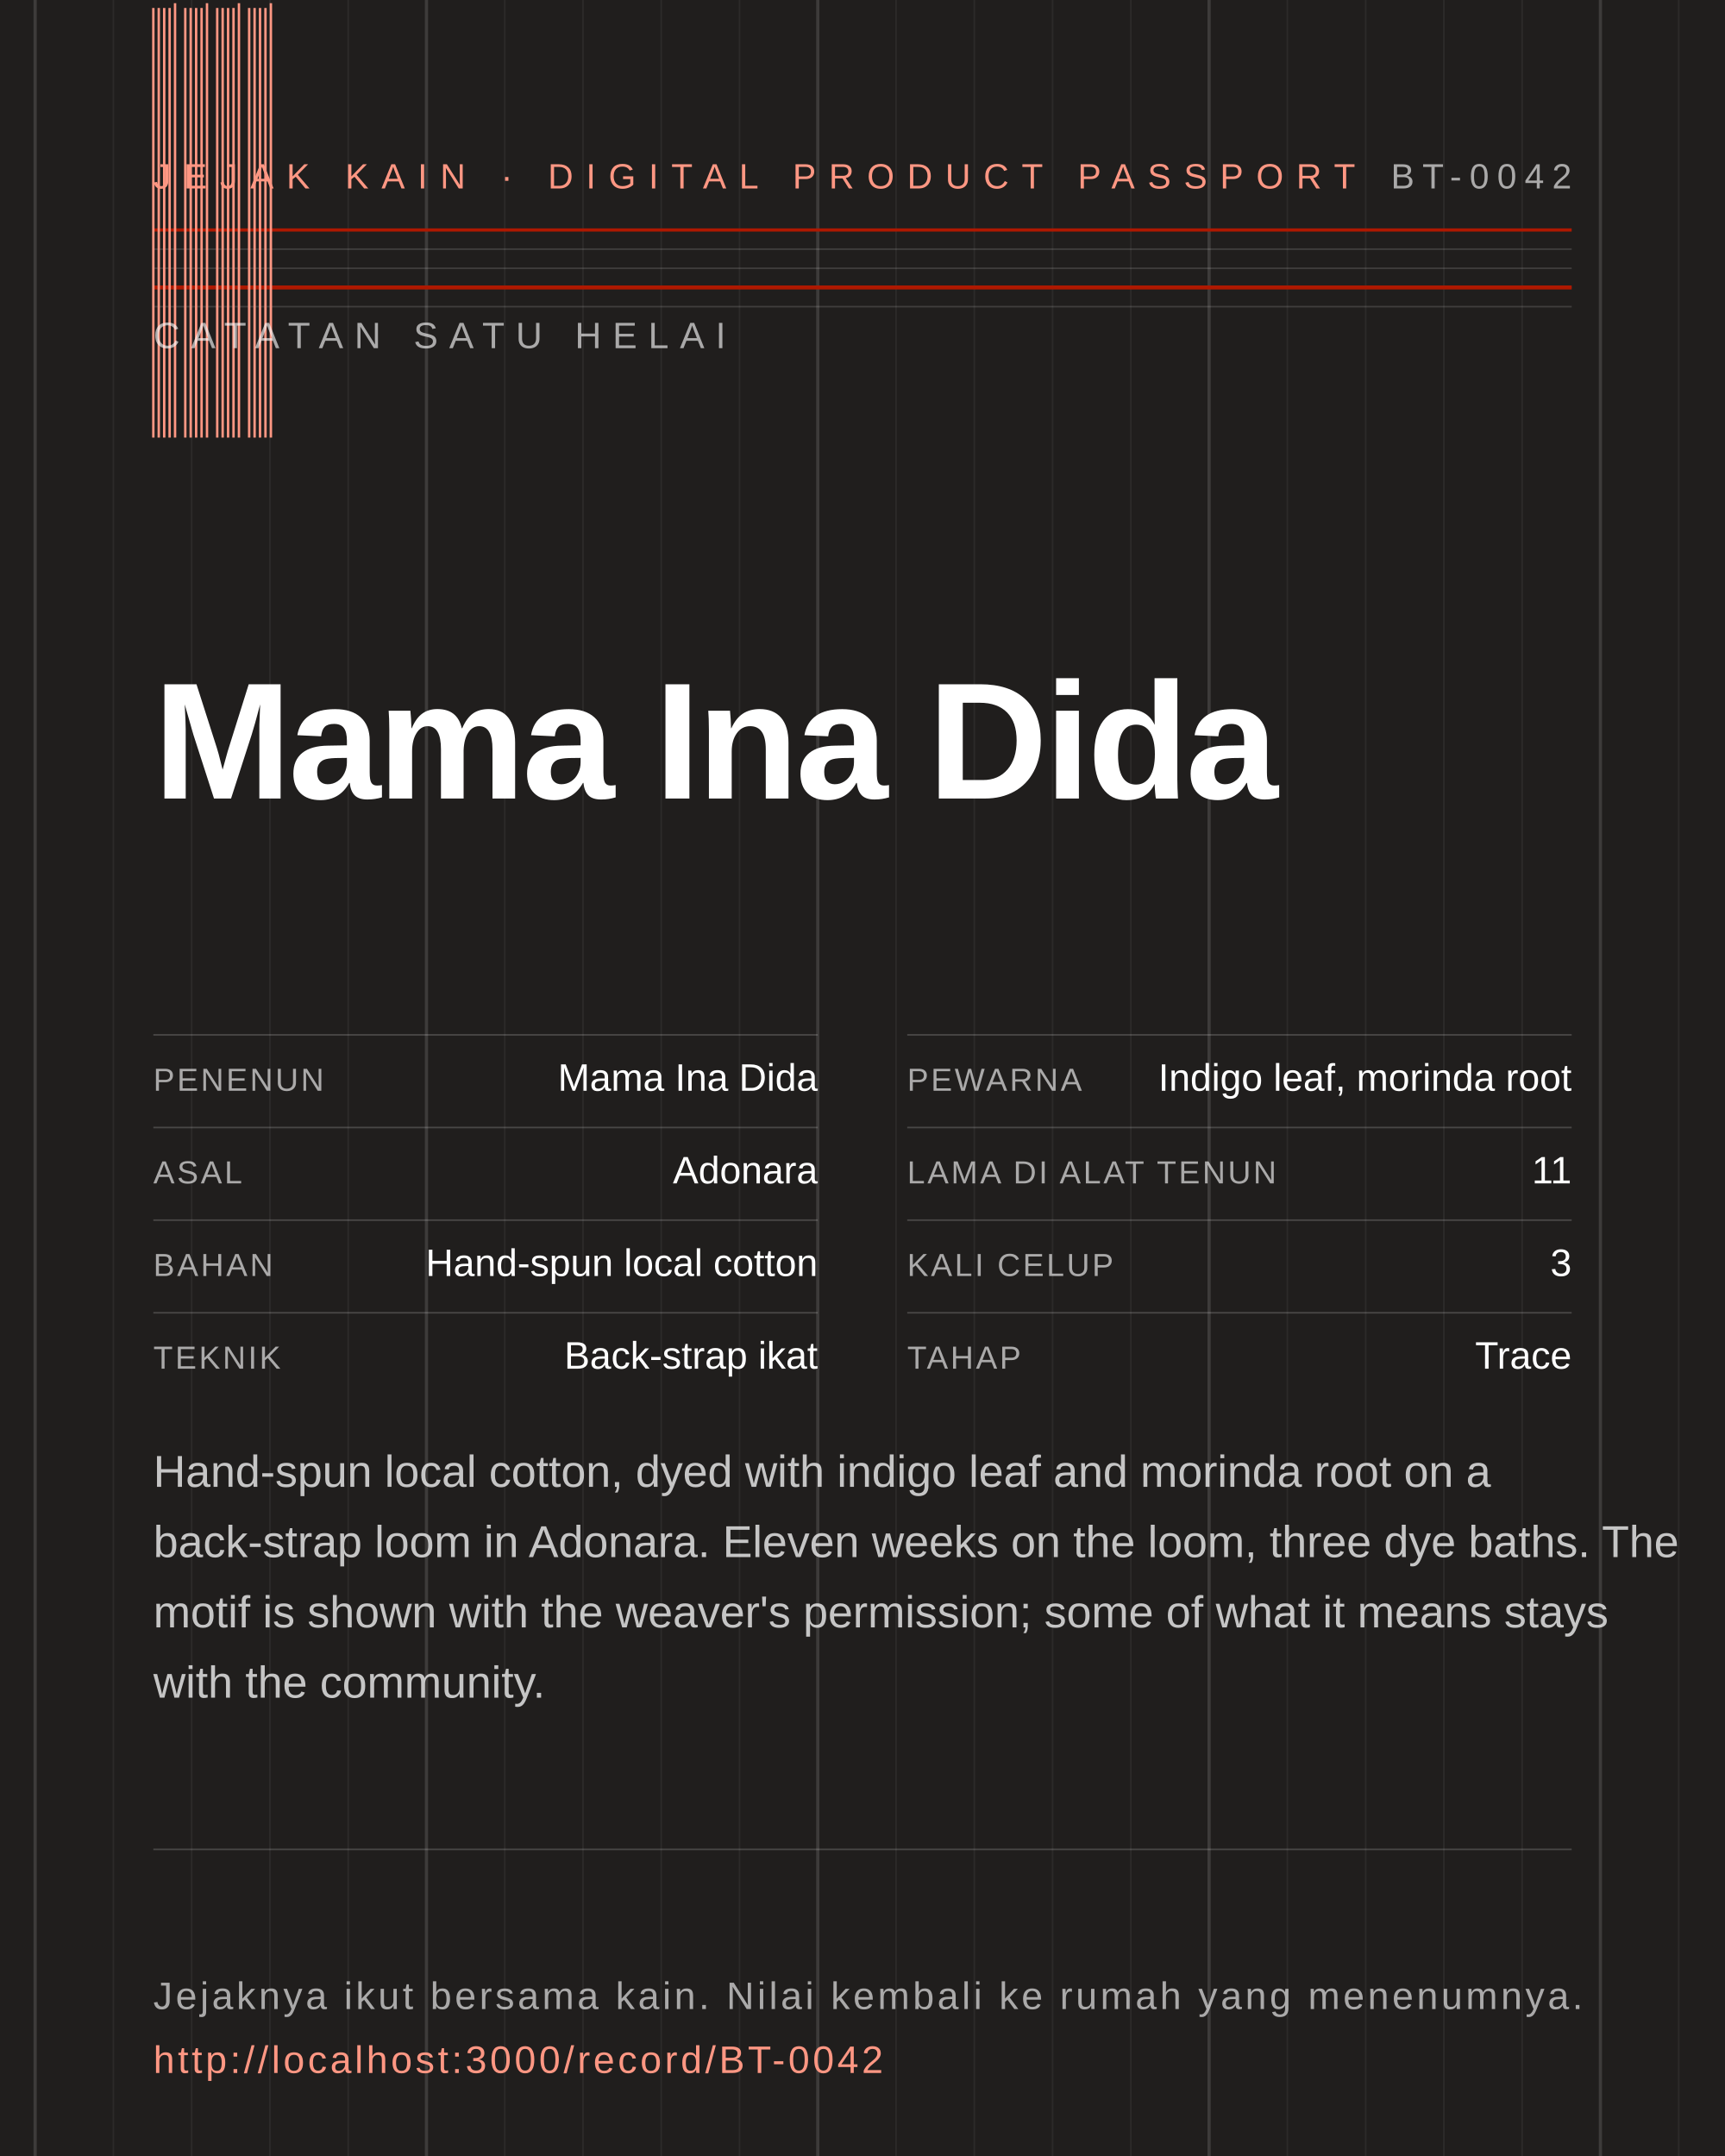
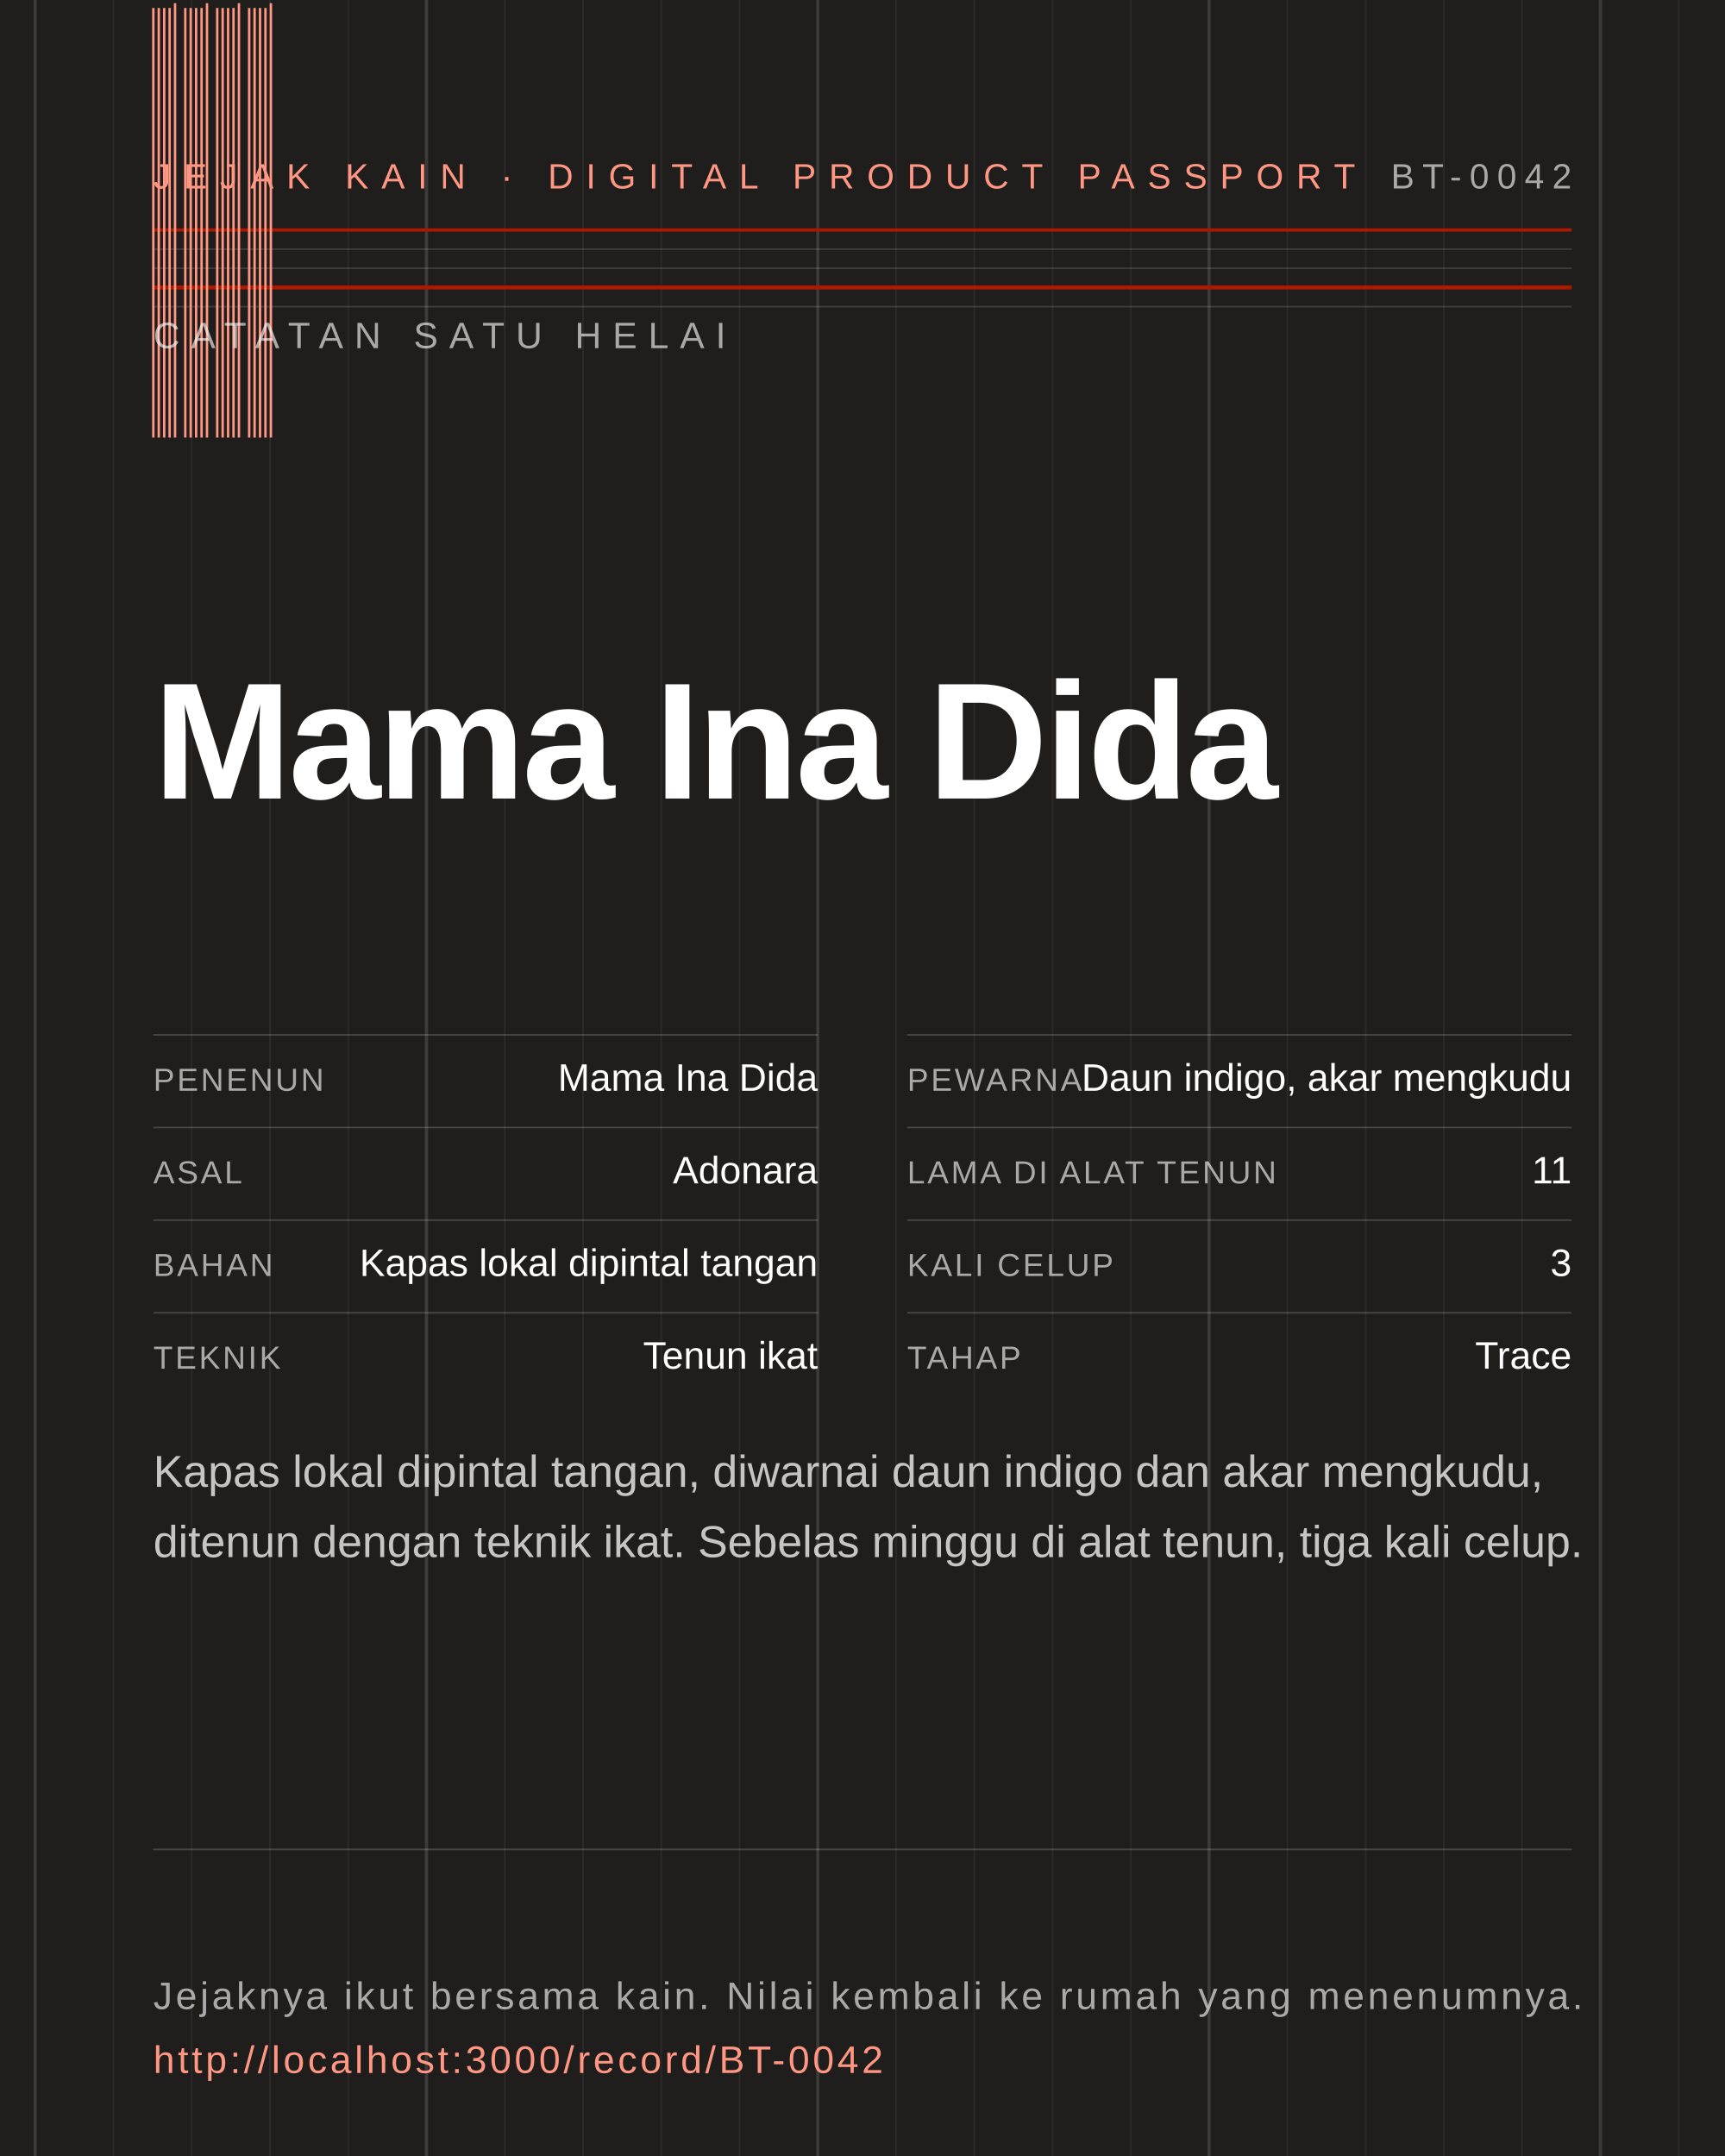
- <svg xmlns="http://www.w3.org/2000/svg" width="1080" height="1350" viewBox="0 0 1080 1350" role="img" aria-label="Cloth no. 0042 · Mama Ina Dida">
+ <svg xmlns="http://www.w3.org/2000/svg" width="1080" height="1350" viewBox="0 0 1080 1350" role="img" aria-label="Kain no. 0042 · Mama Ina Dida">
  <rect width="1080" height="1350" fill="#201E1D" />
  <g>
    <line x1="22" y1="0" x2="22" y2="1350" stroke="#FFFFFF" stroke-opacity="0.13" stroke-width="2" />
    <line x1="71" y1="0" x2="71" y2="1350" stroke="#FFFFFF" stroke-opacity="0.055" stroke-width="1" />
    <line x1="120" y1="0" x2="120" y2="1350" stroke="#FFFFFF" stroke-opacity="0.055" stroke-width="1" />
    <line x1="169" y1="0" x2="169" y2="1350" stroke="#FFFFFF" stroke-opacity="0.055" stroke-width="1" />
    <line x1="218" y1="0" x2="218" y2="1350" stroke="#FFFFFF" stroke-opacity="0.055" stroke-width="1" />
    <line x1="267" y1="0" x2="267" y2="1350" stroke="#FFFFFF" stroke-opacity="0.13" stroke-width="2" />
    <line x1="316" y1="0" x2="316" y2="1350" stroke="#FFFFFF" stroke-opacity="0.055" stroke-width="1" />
    <line x1="365" y1="0" x2="365" y2="1350" stroke="#FFFFFF" stroke-opacity="0.055" stroke-width="1" />
    <line x1="414" y1="0" x2="414" y2="1350" stroke="#FFFFFF" stroke-opacity="0.055" stroke-width="1" />
    <line x1="463" y1="0" x2="463" y2="1350" stroke="#FFFFFF" stroke-opacity="0.055" stroke-width="1" />
    <line x1="512" y1="0" x2="512" y2="1350" stroke="#FFFFFF" stroke-opacity="0.13" stroke-width="2" />
    <line x1="561" y1="0" x2="561" y2="1350" stroke="#FFFFFF" stroke-opacity="0.055" stroke-width="1" />
    <line x1="610" y1="0" x2="610" y2="1350" stroke="#FFFFFF" stroke-opacity="0.055" stroke-width="1" />
    <line x1="659" y1="0" x2="659" y2="1350" stroke="#FFFFFF" stroke-opacity="0.055" stroke-width="1" />
    <line x1="708" y1="0" x2="708" y2="1350" stroke="#FFFFFF" stroke-opacity="0.055" stroke-width="1" />
    <line x1="757" y1="0" x2="757" y2="1350" stroke="#FFFFFF" stroke-opacity="0.13" stroke-width="2" />
    <line x1="806" y1="0" x2="806" y2="1350" stroke="#FFFFFF" stroke-opacity="0.055" stroke-width="1" />
    <line x1="855" y1="0" x2="855" y2="1350" stroke="#FFFFFF" stroke-opacity="0.055" stroke-width="1" />
    <line x1="904" y1="0" x2="904" y2="1350" stroke="#FFFFFF" stroke-opacity="0.055" stroke-width="1" />
    <line x1="953" y1="0" x2="953" y2="1350" stroke="#FFFFFF" stroke-opacity="0.055" stroke-width="1" />
    <line x1="1002" y1="0" x2="1002" y2="1350" stroke="#FFFFFF" stroke-opacity="0.13" stroke-width="2" />
    <line x1="1051" y1="0" x2="1051" y2="1350" stroke="#FFFFFF" stroke-opacity="0.055" stroke-width="1" />
  </g>
  <text x="96" y="118" font-family="Archivo Narrow, Arial Narrow, Helvetica Neue, Arial, sans-serif" font-size="22" letter-spacing="8" fill="#FF9783">JEJAK KAIN · DIGITAL PRODUCT PASSPORT</text>
  <text x="984" y="118" text-anchor="end" font-family="Archivo Narrow, Arial Narrow, Helvetica Neue, Arial, sans-serif" font-size="22" letter-spacing="5" fill="#FFFFFF" fill-opacity=".62">BT-0042</text>
  <line x1="96" y1="144" x2="984" y2="144" stroke="#AE1800" stroke-width="2" />
  <line x1="96" y1="156" x2="984" y2="156" stroke="#FFFFFF" stroke-opacity=".14" stroke-width="1" />
  <line x1="96" y1="168" x2="984" y2="168" stroke="#FFFFFF" stroke-opacity=".14" stroke-width="1" />
  <line x1="96" y1="180" x2="984" y2="180" stroke="#FFFFFF" stroke-opacity=".14" stroke-width="1" />
  <line x1="96" y1="192" x2="984" y2="192" stroke="#FFFFFF" stroke-opacity=".14" stroke-width="1" />
  <line x1="96" y1="180" x2="984" y2="180" stroke="#AE1800" stroke-width="2.5" />
  <g>
    <line x1="96" y1="5" x2="96" y2="274" stroke="#FF9783" stroke-width="1.5" />
    <line x1="99.4" y1="5" x2="99.4" y2="274" stroke="#FF9783" stroke-width="1.5" />
    <line x1="102.8" y1="5" x2="102.8" y2="274" stroke="#FF9783" stroke-width="1.5" />
    <line x1="106.2" y1="5" x2="106.2" y2="274" stroke="#FF9783" stroke-width="1.5" />
    <line x1="109.6" y1="2" x2="109.6" y2="274" stroke="#FF9783" stroke-width="1.5" />
    <line x1="116" y1="5" x2="116" y2="274" stroke="#FF9783" stroke-width="1.5" />
    <line x1="119.4" y1="5" x2="119.4" y2="274" stroke="#FF9783" stroke-width="1.5" />
    <line x1="122.8" y1="5" x2="122.8" y2="274" stroke="#FF9783" stroke-width="1.5" />
    <line x1="126.2" y1="5" x2="126.2" y2="274" stroke="#FF9783" stroke-width="1.5" />
    <line x1="129.6" y1="2" x2="129.6" y2="274" stroke="#FF9783" stroke-width="1.5" />
    <line x1="136" y1="5" x2="136" y2="274" stroke="#FF9783" stroke-width="1.5" />
    <line x1="139.4" y1="5" x2="139.4" y2="274" stroke="#FF9783" stroke-width="1.5" />
    <line x1="142.8" y1="5" x2="142.8" y2="274" stroke="#FF9783" stroke-width="1.5" />
    <line x1="146.2" y1="5" x2="146.2" y2="274" stroke="#FF9783" stroke-width="1.5" />
    <line x1="149.6" y1="2" x2="149.6" y2="274" stroke="#FF9783" stroke-width="1.5" />
    <line x1="156" y1="5" x2="156" y2="274" stroke="#FF9783" stroke-width="1.5" />
    <line x1="159.4" y1="5" x2="159.4" y2="274" stroke="#FF9783" stroke-width="1.5" />
    <line x1="162.8" y1="5" x2="162.8" y2="274" stroke="#FF9783" stroke-width="1.5" />
    <line x1="166.2" y1="5" x2="166.2" y2="274" stroke="#FF9783" stroke-width="1.5" />
    <line x1="169.6" y1="2" x2="169.6" y2="274" stroke="#FF9783" stroke-width="1.5" />
  </g>
  <text x="96" y="218" font-family="Archivo Narrow, Arial Narrow, Helvetica Neue, Arial, sans-serif" font-size="23" letter-spacing="7" fill="#FFFFFF" fill-opacity=".62">CATATAN SATU HELAI</text>
  <text x="96" y="500" font-family="Hanken Grotesk, Telegraf, Helvetica Neue, Arial, sans-serif" font-weight="900" font-size="104" letter-spacing="-2" fill="#FFFFFF">Mama Ina Dida</text>
  <line x1="96" y1="648" x2="512" y2="648" stroke="#FFFFFF" stroke-opacity=".18" />
  <text x="96" y="683" font-family="Archivo Narrow, Arial Narrow, Helvetica Neue, Arial, sans-serif" font-size="20" letter-spacing="1.5" fill="#FFFFFF" fill-opacity=".62">PENENUN</text>
  <text x="512" y="683" text-anchor="end" font-family="Archivo Narrow, Arial Narrow, Helvetica Neue, Arial, sans-serif" font-size="24" fill="#FFFFFF">Mama Ina Dida</text>
  <line x1="96" y1="706" x2="512" y2="706" stroke="#FFFFFF" stroke-opacity=".18" />
  <text x="96" y="741" font-family="Archivo Narrow, Arial Narrow, Helvetica Neue, Arial, sans-serif" font-size="20" letter-spacing="1.5" fill="#FFFFFF" fill-opacity=".62">ASAL</text>
  <text x="512" y="741" text-anchor="end" font-family="Archivo Narrow, Arial Narrow, Helvetica Neue, Arial, sans-serif" font-size="24" fill="#FFFFFF">Adonara</text>
  <line x1="96" y1="764" x2="512" y2="764" stroke="#FFFFFF" stroke-opacity=".18" />
  <text x="96" y="799" font-family="Archivo Narrow, Arial Narrow, Helvetica Neue, Arial, sans-serif" font-size="20" letter-spacing="1.5" fill="#FFFFFF" fill-opacity=".62">BAHAN</text>
-   <text x="512" y="799" text-anchor="end" font-family="Archivo Narrow, Arial Narrow, Helvetica Neue, Arial, sans-serif" font-size="24" fill="#FFFFFF">Hand-spun local cotton</text>
+   <text x="512" y="799" text-anchor="end" font-family="Archivo Narrow, Arial Narrow, Helvetica Neue, Arial, sans-serif" font-size="24" fill="#FFFFFF">Kapas lokal dipintal tangan</text>
  <line x1="96" y1="822" x2="512" y2="822" stroke="#FFFFFF" stroke-opacity=".18" />
  <text x="96" y="857" font-family="Archivo Narrow, Arial Narrow, Helvetica Neue, Arial, sans-serif" font-size="20" letter-spacing="1.5" fill="#FFFFFF" fill-opacity=".62">TEKNIK</text>
-   <text x="512" y="857" text-anchor="end" font-family="Archivo Narrow, Arial Narrow, Helvetica Neue, Arial, sans-serif" font-size="24" fill="#FFFFFF">Back-strap ikat</text>
+   <text x="512" y="857" text-anchor="end" font-family="Archivo Narrow, Arial Narrow, Helvetica Neue, Arial, sans-serif" font-size="24" fill="#FFFFFF">Tenun ikat</text>
  <line x1="568" y1="648" x2="984" y2="648" stroke="#FFFFFF" stroke-opacity=".18" />
  <text x="568" y="683" font-family="Archivo Narrow, Arial Narrow, Helvetica Neue, Arial, sans-serif" font-size="20" letter-spacing="1.5" fill="#FFFFFF" fill-opacity=".62">PEWARNA</text>
-   <text x="984" y="683" text-anchor="end" font-family="Archivo Narrow, Arial Narrow, Helvetica Neue, Arial, sans-serif" font-size="24" fill="#FFFFFF">Indigo leaf, morinda root</text>
+   <text x="984" y="683" text-anchor="end" font-family="Archivo Narrow, Arial Narrow, Helvetica Neue, Arial, sans-serif" font-size="24" fill="#FFFFFF">Daun indigo, akar mengkudu</text>
  <line x1="568" y1="706" x2="984" y2="706" stroke="#FFFFFF" stroke-opacity=".18" />
  <text x="568" y="741" font-family="Archivo Narrow, Arial Narrow, Helvetica Neue, Arial, sans-serif" font-size="20" letter-spacing="1.5" fill="#FFFFFF" fill-opacity=".62">LAMA DI ALAT TENUN</text>
  <text x="984" y="741" text-anchor="end" font-family="Archivo Narrow, Arial Narrow, Helvetica Neue, Arial, sans-serif" font-size="24" fill="#FFFFFF">11</text>
  <line x1="568" y1="764" x2="984" y2="764" stroke="#FFFFFF" stroke-opacity=".18" />
  <text x="568" y="799" font-family="Archivo Narrow, Arial Narrow, Helvetica Neue, Arial, sans-serif" font-size="20" letter-spacing="1.5" fill="#FFFFFF" fill-opacity=".62">KALI CELUP</text>
  <text x="984" y="799" text-anchor="end" font-family="Archivo Narrow, Arial Narrow, Helvetica Neue, Arial, sans-serif" font-size="24" fill="#FFFFFF">3</text>
  <line x1="568" y1="822" x2="984" y2="822" stroke="#FFFFFF" stroke-opacity=".18" />
  <text x="568" y="857" font-family="Archivo Narrow, Arial Narrow, Helvetica Neue, Arial, sans-serif" font-size="20" letter-spacing="1.5" fill="#FFFFFF" fill-opacity=".62">TAHAP</text>
  <text x="984" y="857" text-anchor="end" font-family="Archivo Narrow, Arial Narrow, Helvetica Neue, Arial, sans-serif" font-size="24" fill="#FFFFFF">Trace</text>
-   <text x="96" y="931" font-family="Archivo Narrow, Arial Narrow, Helvetica Neue, Arial, sans-serif" font-size="28" fill="#FFFFFF" fill-opacity=".74">Hand-spun local cotton, dyed with indigo leaf and morinda root on a</text>
-   <text x="96" y="975" font-family="Archivo Narrow, Arial Narrow, Helvetica Neue, Arial, sans-serif" font-size="28" fill="#FFFFFF" fill-opacity=".74">back-strap loom in Adonara. Eleven weeks on the loom, three dye baths. The</text>
-   <text x="96" y="1019" font-family="Archivo Narrow, Arial Narrow, Helvetica Neue, Arial, sans-serif" font-size="28" fill="#FFFFFF" fill-opacity=".74">motif is shown with the weaver's permission; some of what it means stays</text>
-   <text x="96" y="1063" font-family="Archivo Narrow, Arial Narrow, Helvetica Neue, Arial, sans-serif" font-size="28" fill="#FFFFFF" fill-opacity=".74">with the community.</text>
+   <text x="96" y="931" font-family="Archivo Narrow, Arial Narrow, Helvetica Neue, Arial, sans-serif" font-size="28" fill="#FFFFFF" fill-opacity=".74">Kapas lokal dipintal tangan, diwarnai daun indigo dan akar mengkudu,</text>
+   <text x="96" y="975" font-family="Archivo Narrow, Arial Narrow, Helvetica Neue, Arial, sans-serif" font-size="28" fill="#FFFFFF" fill-opacity=".74">ditenun dengan teknik ikat. Sebelas minggu di alat tenun, tiga kali celup.</text>
  <line x1="96" y1="1158" x2="984" y2="1158" stroke="#FFFFFF" stroke-opacity=".18" />
  <text x="96" y="1258" font-family="Archivo Narrow, Arial Narrow, Helvetica Neue, Arial, sans-serif" font-size="24" letter-spacing="2" fill="#FFFFFF" fill-opacity=".62">Jejaknya ikut bersama kain. Nilai kembali ke rumah yang menenumnya.</text>
  <text x="96" y="1298" font-family="Archivo Narrow, Arial Narrow, Helvetica Neue, Arial, sans-serif" font-size="24" letter-spacing="2" fill="#FF9783">http://localhost:3000/record/BT-0042</text>
</svg>
